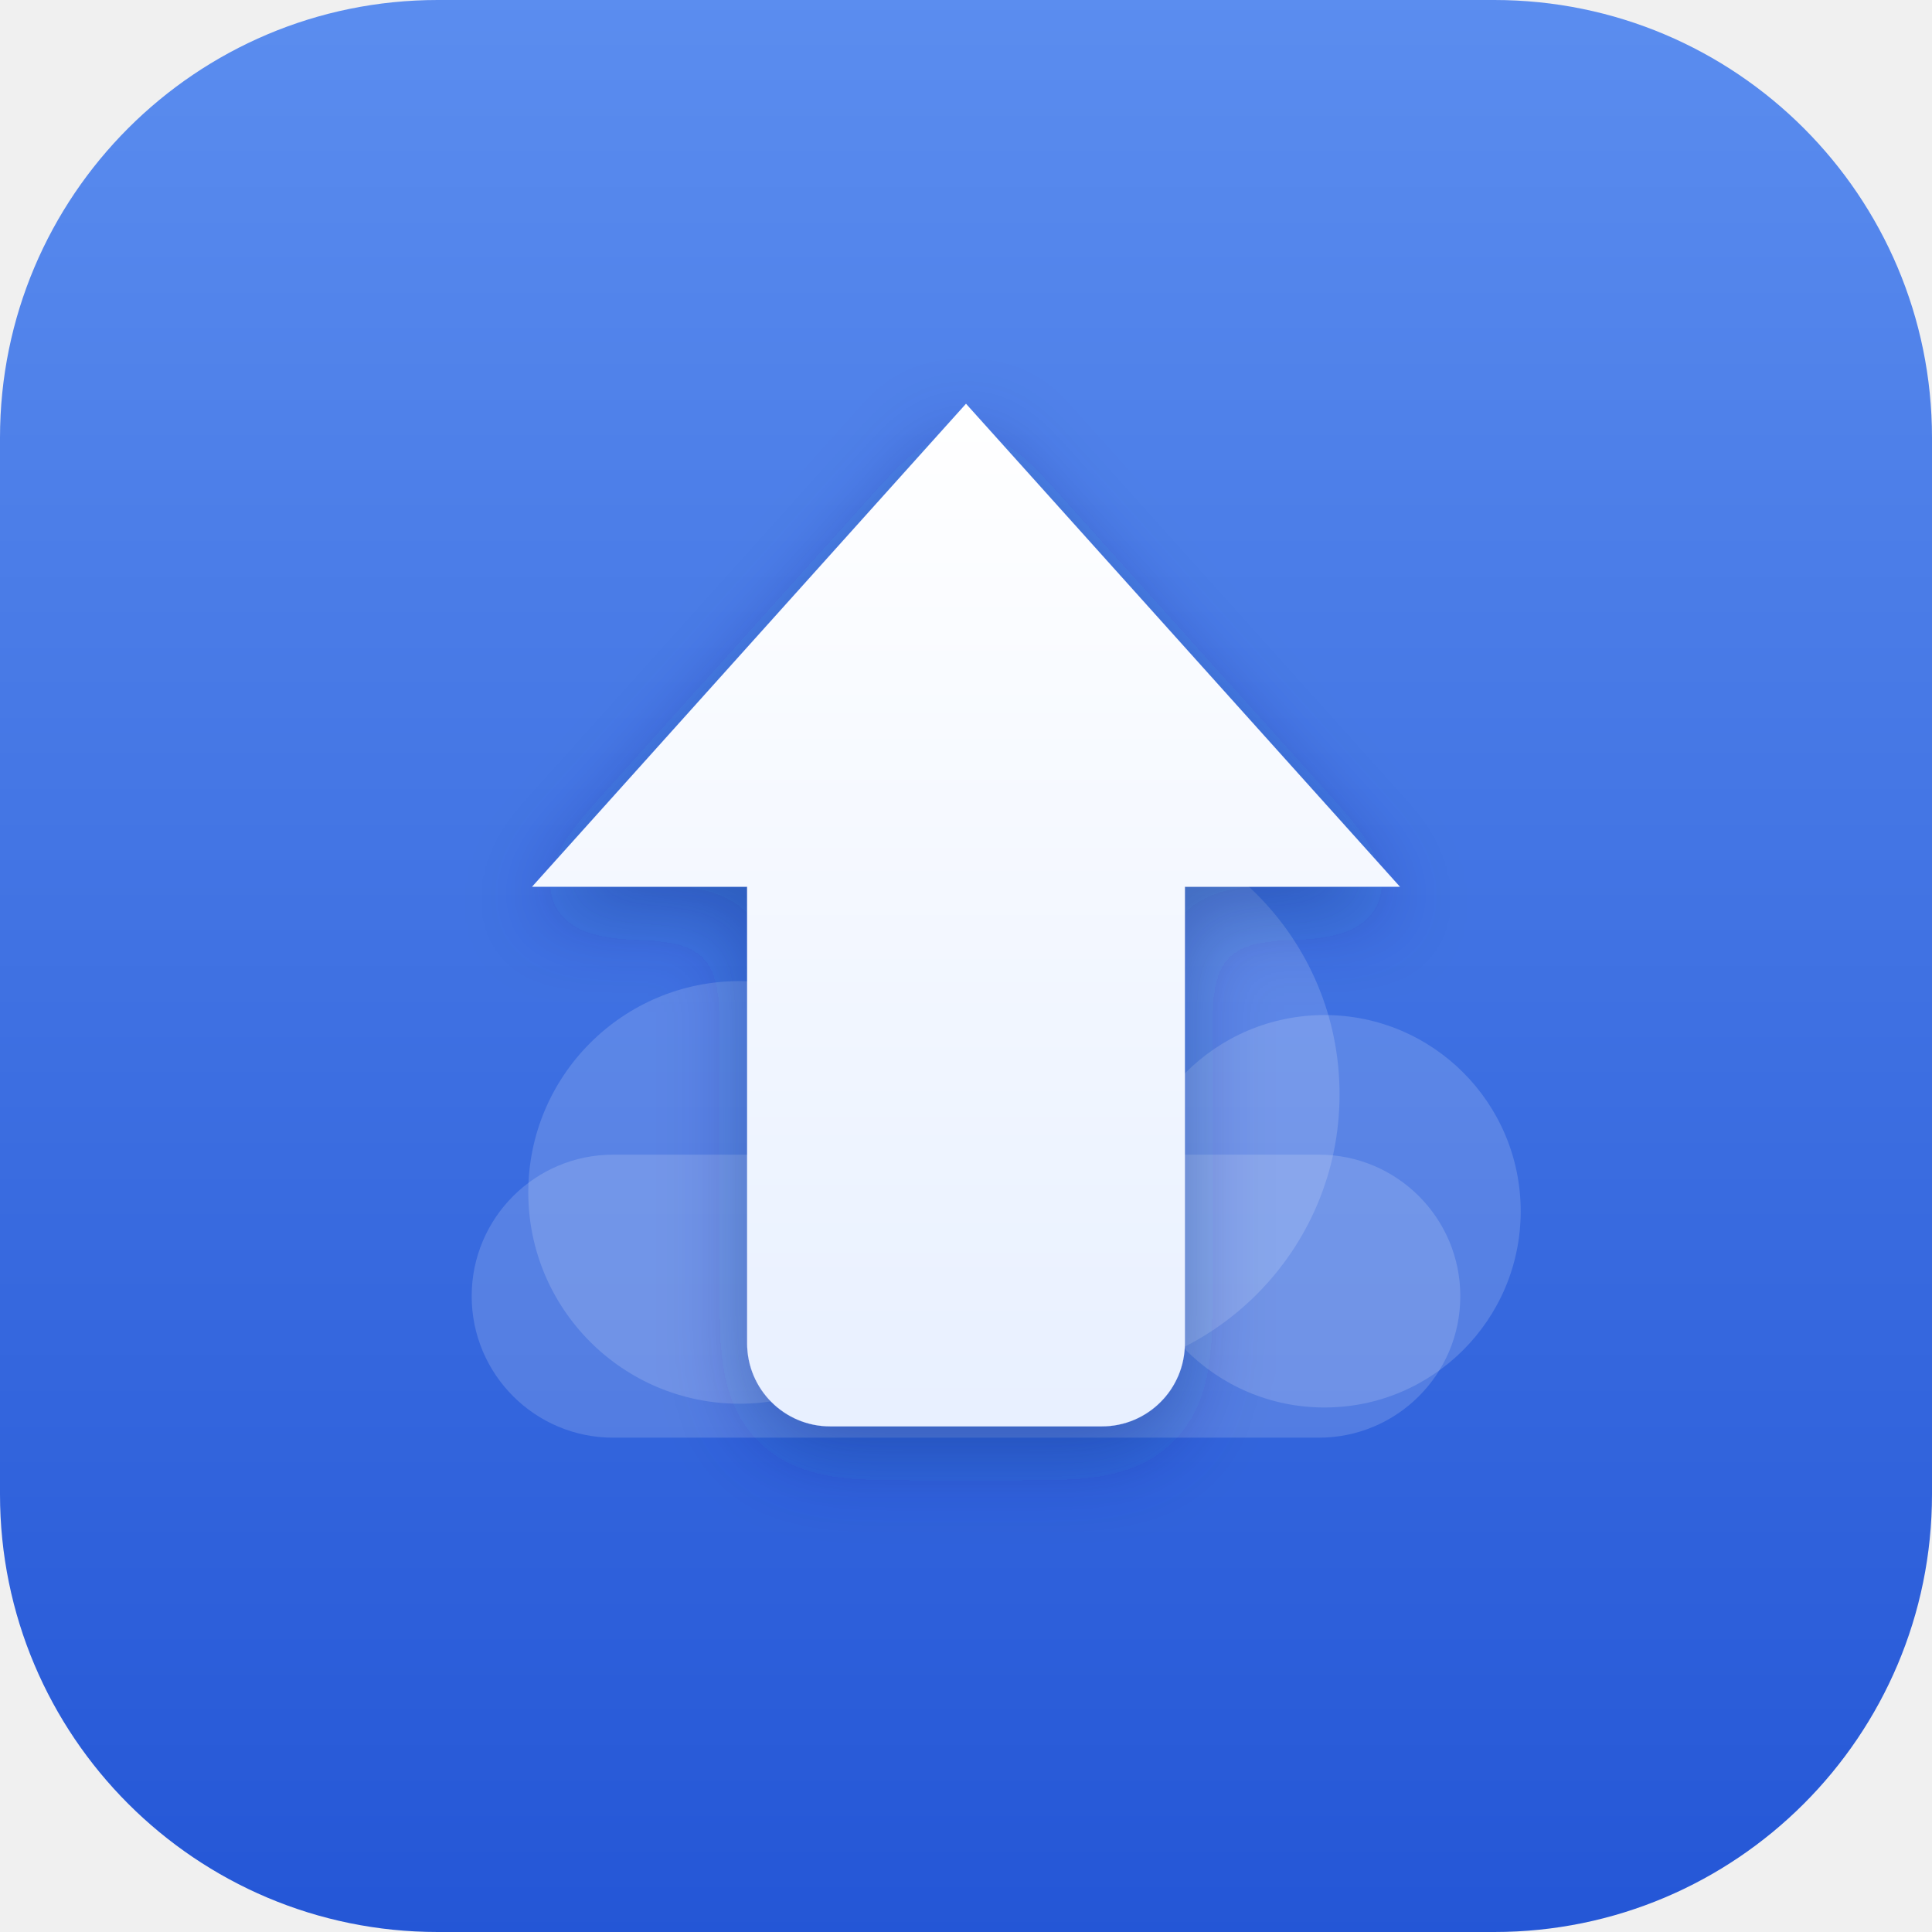
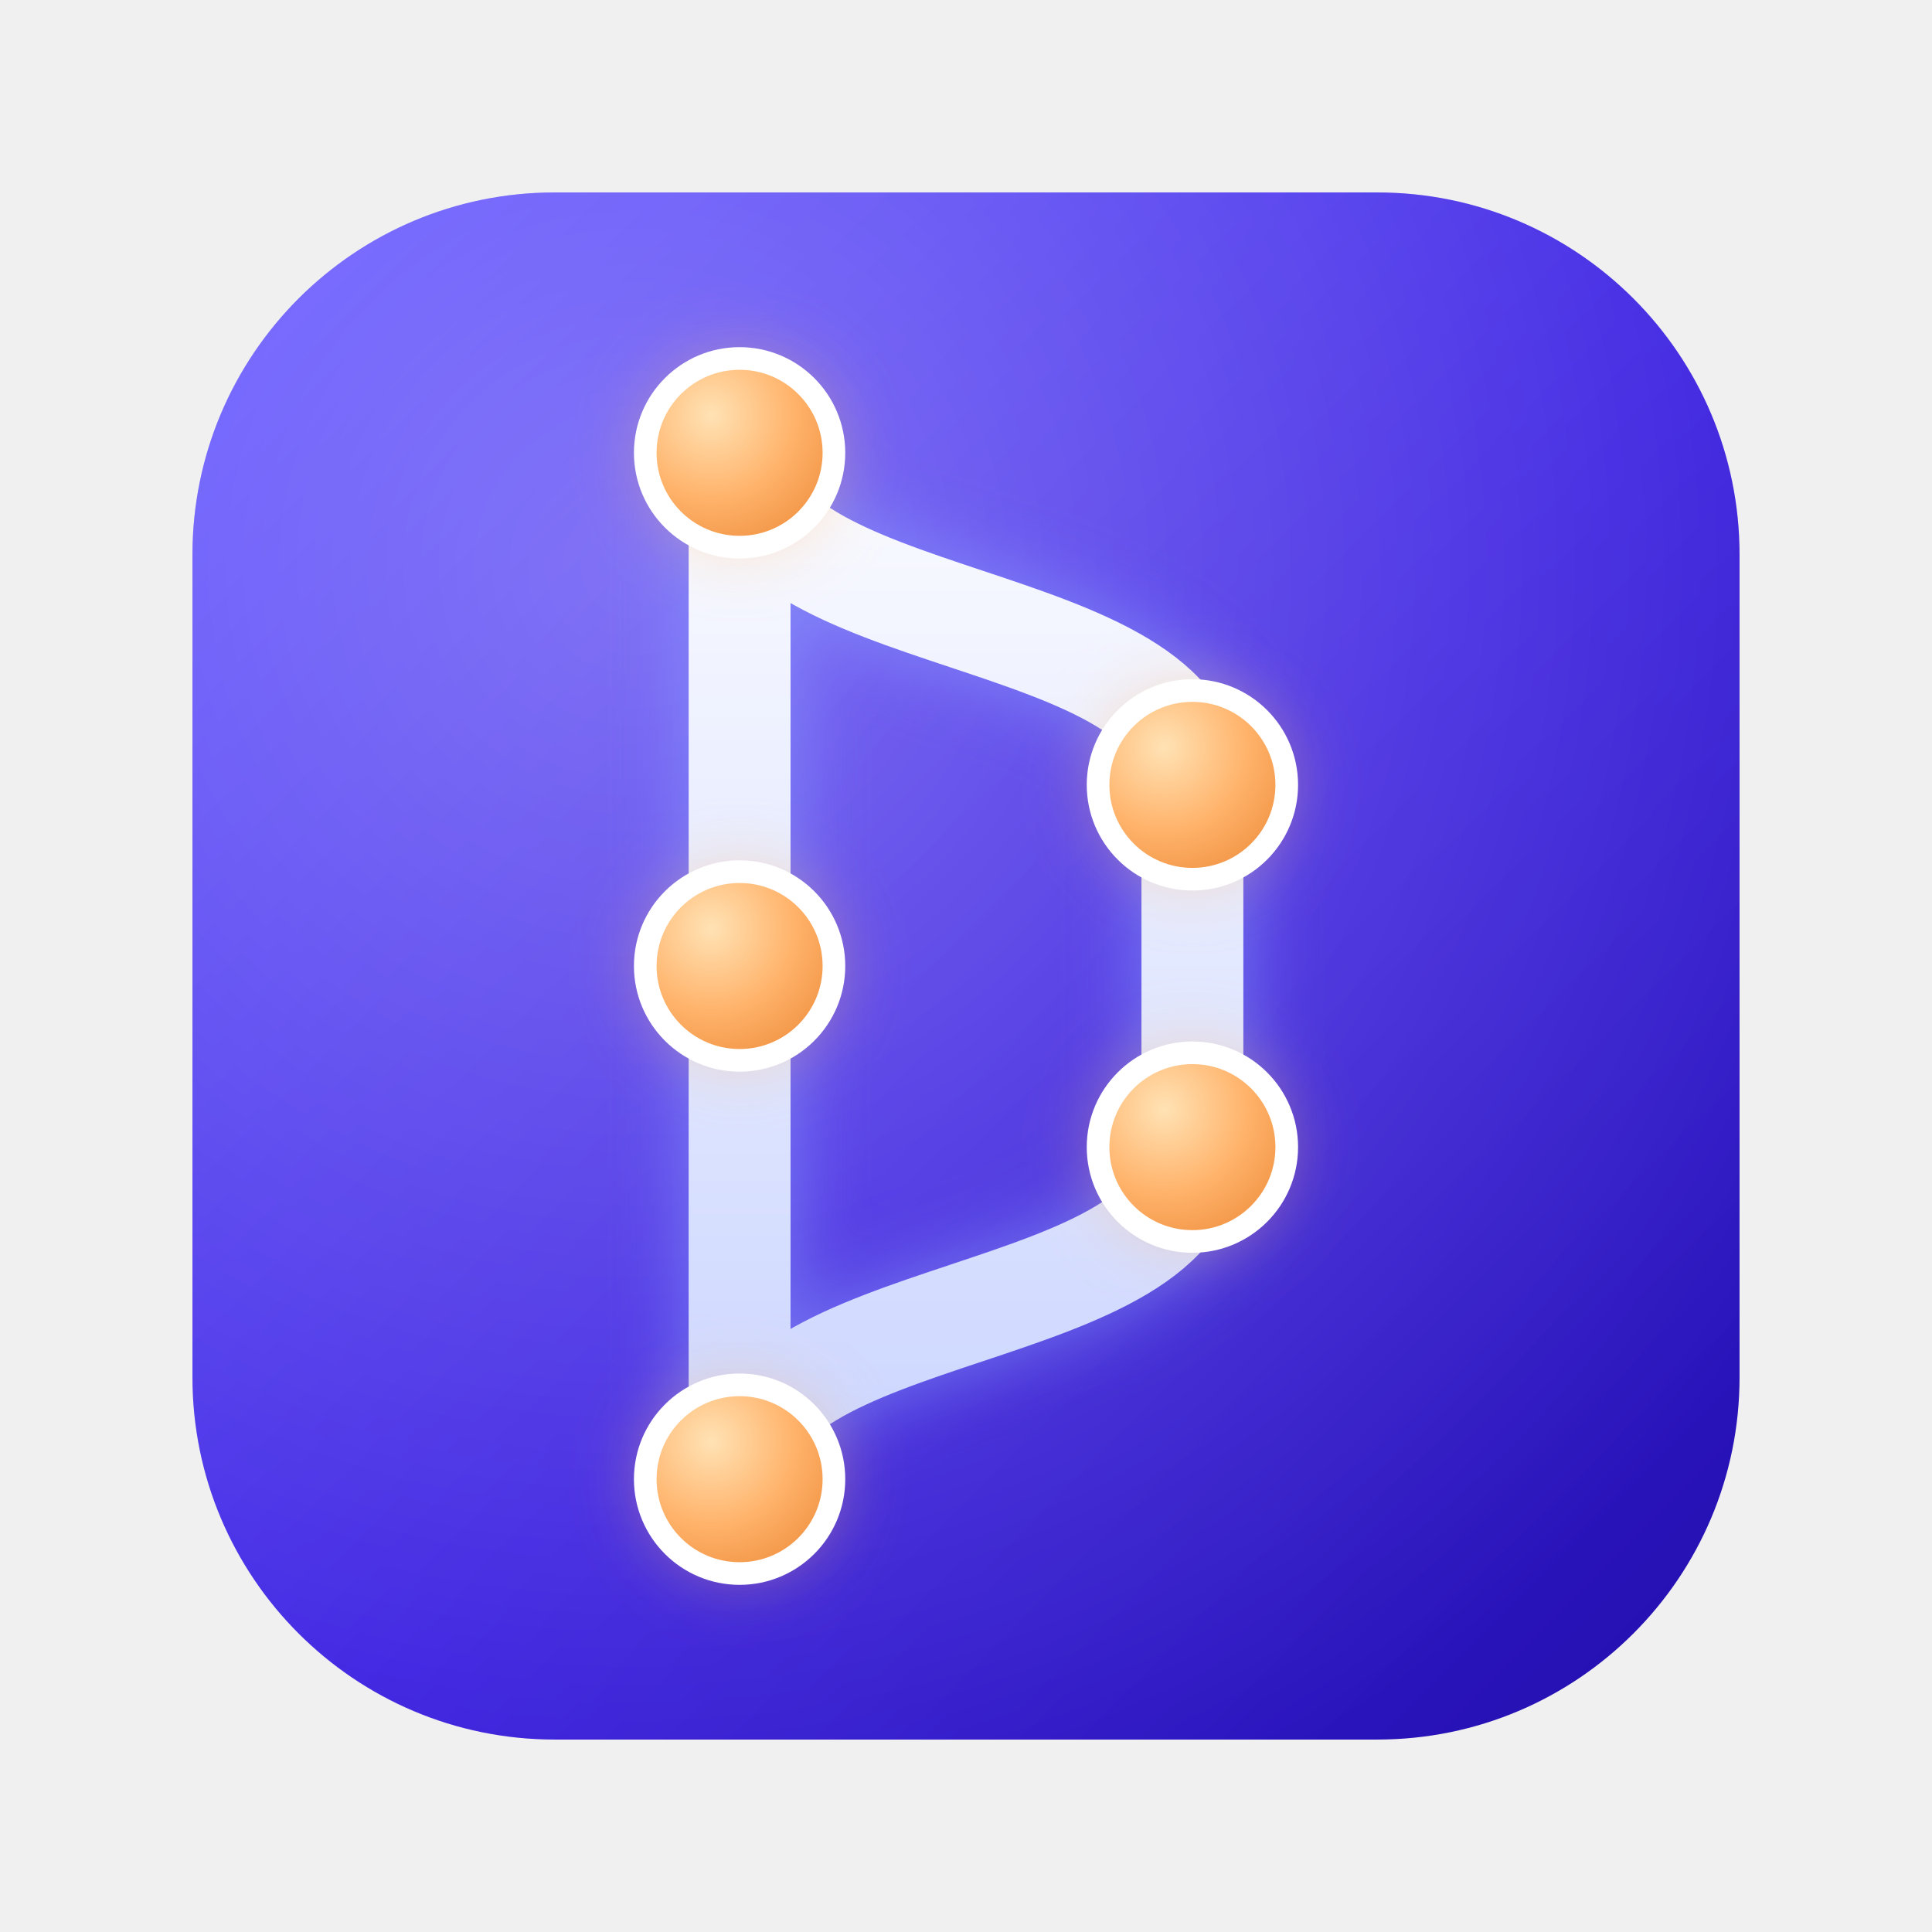
- <svg xmlns="http://www.w3.org/2000/svg" width="1024" height="1024" viewBox="0 0 1024 1024">
+ <svg xmlns="http://www.w3.org/2000/svg" width="512" height="512" viewBox="0 0 512 512">
  <defs>
-     <linearGradient id="bg" x1="0" y1="0" x2="0" y2="1">
-       <stop offset="0" stop-color="#5B8DEF" />
-       <stop offset="1" stop-color="#2456D6" />
+     <linearGradient id="bg" x1="64" y1="64" x2="448" y2="448" gradientUnits="userSpaceOnUse">
+       <stop offset="0" stop-color="#5647ff" />
+       <stop offset=".55" stop-color="#3a1fe0" />
+       <stop offset="1" stop-color="#2410b0" />
    </linearGradient>
-     <linearGradient id="arrow" x1="0" y1="0" x2="0" y2="1">
-       <stop offset="0" stop-color="#FFFFFF" />
-       <stop offset="1" stop-color="#E8F0FF" />
+     <radialGradient id="sheen" cx="168" cy="150" r="360" gradientUnits="userSpaceOnUse">
+       <stop offset="0" stop-color="#ffffff" stop-opacity=".30" />
+       <stop offset="1" stop-color="#ffffff" stop-opacity="0" />
+     </radialGradient>
+     <linearGradient id="branch" x1="256" y1="96" x2="256" y2="416" gradientUnits="userSpaceOnUse">
+       <stop offset="0" stop-color="#ffffff" />
+       <stop offset="1" stop-color="#c7d2ff" />
    </linearGradient>
-     <filter id="shadow" x="-20%" y="-20%" width="140%" height="140%">
-       <feDropShadow dx="0" dy="14" stdDeviation="22" flood-color="#0A2A6E" flood-opacity="0.35" />
+     <radialGradient id="node" cx=".35" cy=".3" r=".8">
+       <stop offset="0" stop-color="#ffe2b4" />
+       <stop offset=".55" stop-color="#ffb36b" />
+       <stop offset="1" stop-color="#ef8f3e" />
+     </radialGradient>
+     <filter id="soft" x="-40%" y="-40%" width="180%" height="180%">
+       <feGaussianBlur stdDeviation="9" />
    </filter>
  </defs>
-   <rect x="0" y="0" width="1024" height="1024" rx="232" fill="url(#bg)" />
-   <g fill="#FFFFFF" fill-opacity="0.16">
-     <rect x="250" y="612" width="524" height="150" rx="75" />
-     <circle cx="392" cy="632" r="112" />
-     <circle cx="560" cy="580" r="150" />
-     <circle cx="702" cy="642" r="104" />
+   <rect x="51" y="51" width="410" height="410" rx="96" fill="url(#bg)" />
+   <rect x="51" y="51" width="410" height="410" rx="96" fill="url(#sheen)" />
+   <g filter="url(#soft)" opacity=".5" fill="none" stroke="#8ea2ff" stroke-width="30" stroke-linecap="round" stroke-linejoin="round">
+     <path d="M196 120 L196 392" />
+     <path d="M196 120 C196 168 316 160 316 208 L316 304 C316 352 196 344 196 392" />
  </g>
-   <g filter="url(#shadow)">
-     <path fill="url(#arrow)" d="M512 214 L742 470 H628 V712 A44 44 0 0 1 584 756 H440 A44 44 0 0 1 396 712 V470 H282 Z" />
+   <g fill="none" stroke="url(#branch)" stroke-width="27" stroke-linecap="round" stroke-linejoin="round">
+     <path d="M196 120 L196 392" />
+     <path d="M196 120 C196 168 316 160 316 208 L316 304 C316 352 196 344 196 392" />
+   </g>
+   <g>
+     <g fill="#ffb36b" opacity=".38" filter="url(#soft)">
+       <circle cx="196" cy="120" r="26" />
+       <circle cx="196" cy="256" r="26" />
+       <circle cx="196" cy="392" r="26" />
+       <circle cx="316" cy="208" r="26" />
+       <circle cx="316" cy="304" r="26" />
+     </g>
+     <g stroke="#ffffff" stroke-width="6">
+       <circle cx="196" cy="120" r="25" fill="url(#node)" />
+       <circle cx="196" cy="256" r="25" fill="url(#node)" />
+       <circle cx="196" cy="392" r="25" fill="url(#node)" />
+       <circle cx="316" cy="208" r="25" fill="url(#node)" />
+       <circle cx="316" cy="304" r="25" fill="url(#node)" />
+     </g>
  </g>
</svg>
